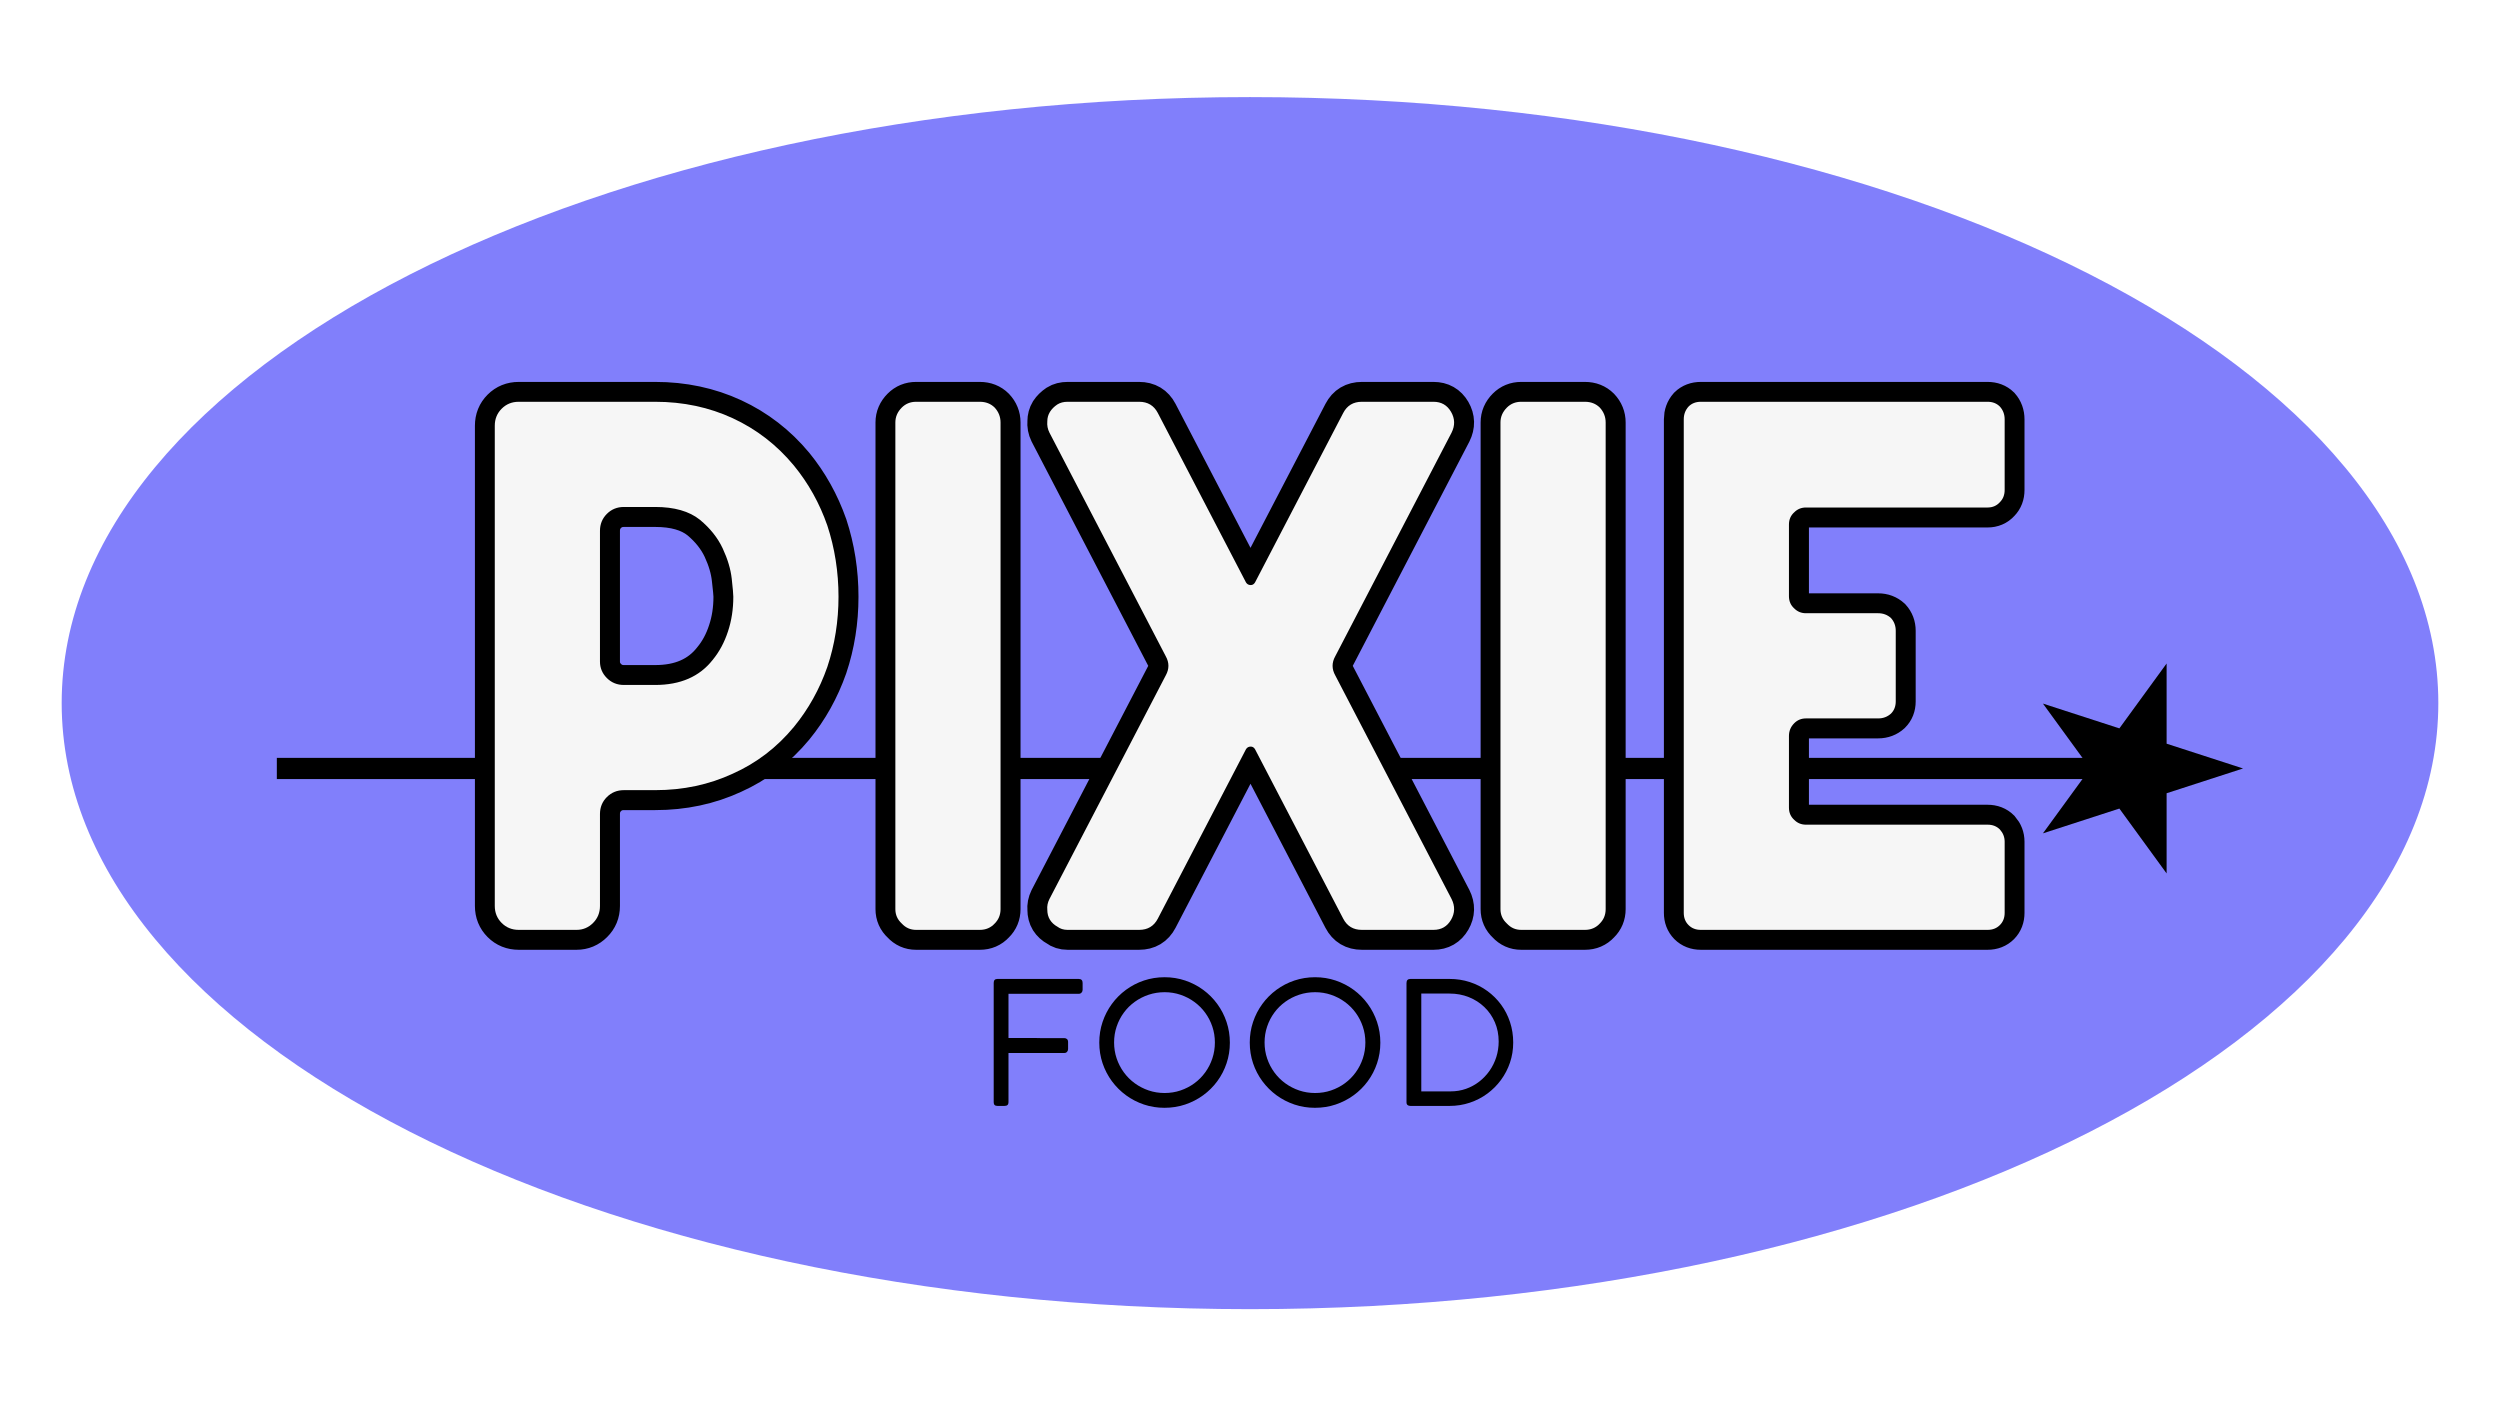
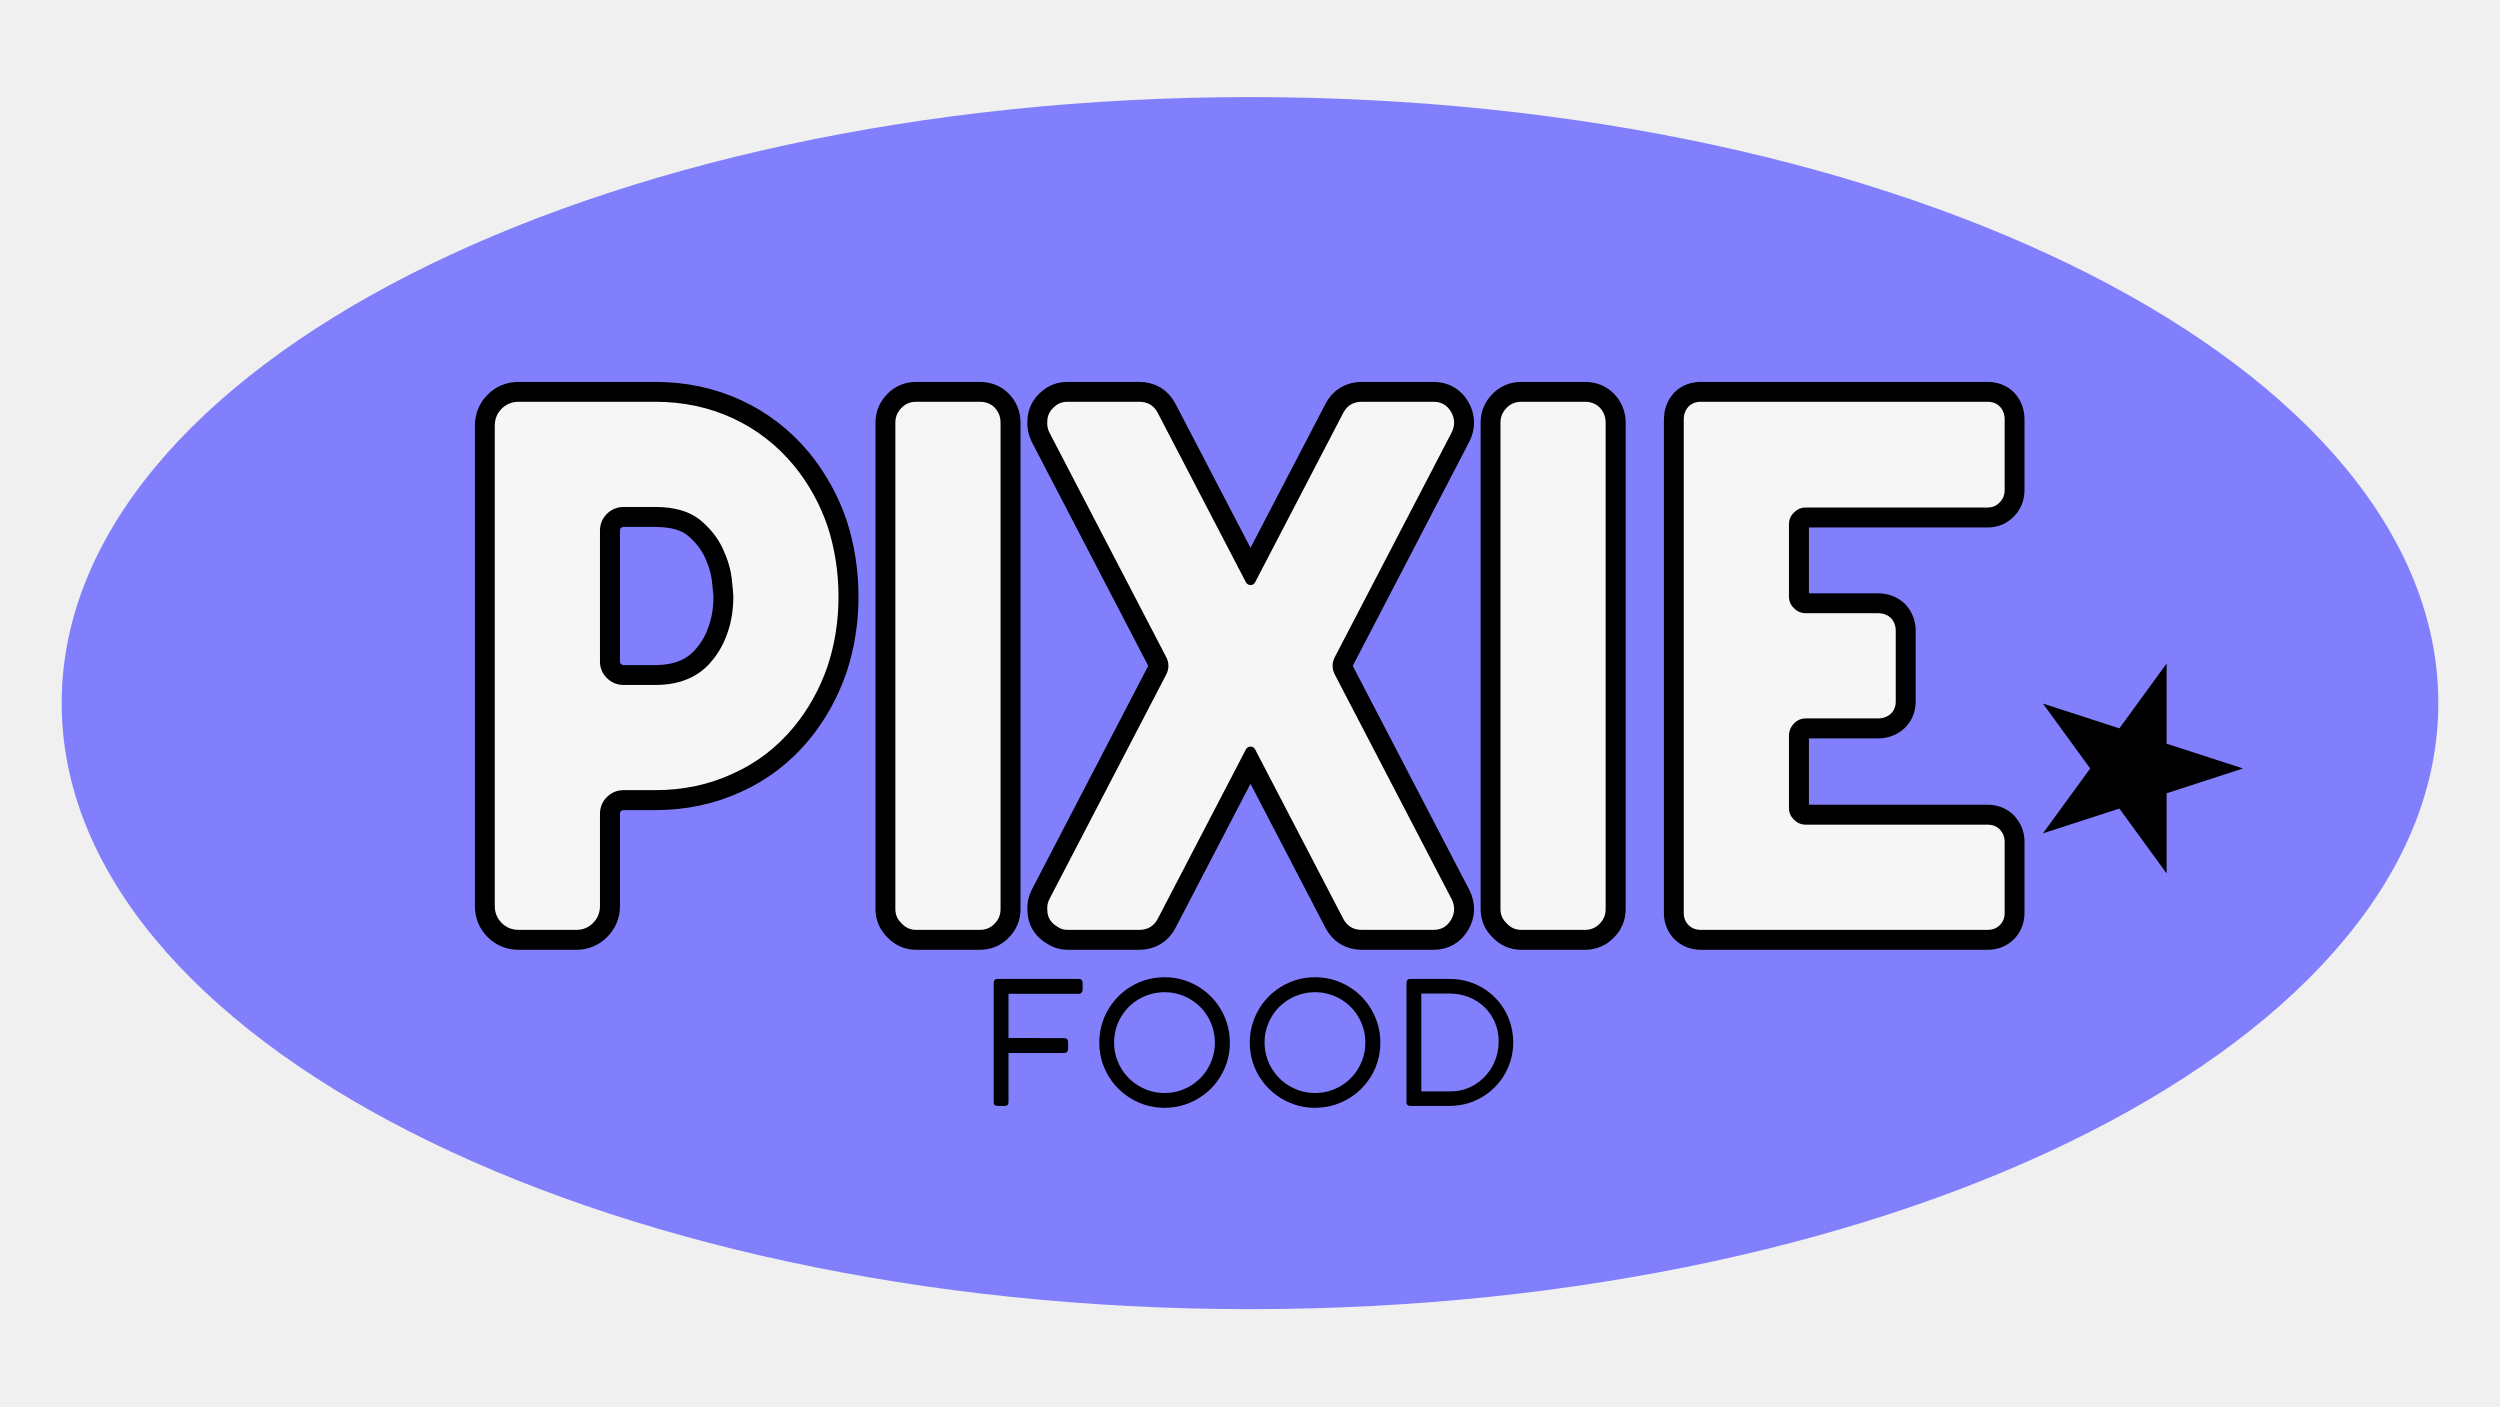
<svg xmlns="http://www.w3.org/2000/svg" width="2240" zoomAndPan="magnify" viewBox="0 0 1680 945" height="1260" preserveAspectRatio="xMidYMid meet" version="1.0">
  <defs>
    <g />
    <clipPath id="1fbc718a94">
      <path d="M 41.445 65.246 L 1638.652 65.246 L 1638.652 879.754 L 41.445 879.754 Z M 41.445 65.246 " clip-rule="nonzero" />
    </clipPath>
    <clipPath id="2f9f6becac">
      <path d="M 840 65.246 C 398.973 65.246 41.445 247.578 41.445 472.5 C 41.445 697.422 398.973 879.754 840 879.754 C 1281.027 879.754 1638.555 697.422 1638.555 472.5 C 1638.555 247.578 1281.027 65.246 840 65.246 Z M 840 65.246 " clip-rule="nonzero" />
    </clipPath>
    <clipPath id="b875c22e42">
      <path d="M 1372.855 445.867 L 1507.328 445.867 L 1507.328 587 L 1372.855 587 Z M 1372.855 445.867 " clip-rule="nonzero" />
    </clipPath>
    <clipPath id="bff000cdd6">
      <path d="M 1507.328 516.41 L 1455.965 533.062 L 1455.965 586.953 L 1424.219 543.355 L 1372.855 560.008 L 1404.602 516.41 L 1372.855 472.812 L 1424.219 489.465 L 1455.965 445.867 L 1455.965 499.758 Z M 1507.328 516.41 " clip-rule="nonzero" />
    </clipPath>
  </defs>
-   <rect x="-168" width="2016" fill="#ffffff" y="-94.5" height="1134" fill-opacity="1" />
-   <rect x="-168" width="2016" fill="#ffffff" y="-94.5" height="1134" fill-opacity="1" />
+   <rect x="-168" width="2016" fill="#ffffff" y="-94.5" height="1134" fill-opacity="0" />
+   <rect x="-168" width="2016" fill="#ffffff" y="-94.5" height="1134" fill-opacity="0" />
  <g clip-path="url(#1fbc718a94)">
    <g clip-path="url(#2f9f6becac)">
      <path fill="#817ffb" d="M 41.445 65.246 L 1638.652 65.246 L 1638.652 879.754 L 41.445 879.754 Z M 41.445 65.246 " fill-opacity="1" fill-rule="nonzero" />
    </g>
  </g>
-   <path stroke-linecap="butt" transform="matrix(0.75, 0.000000000000000051, -0.000000000000000051, 0.75, 186.03, 509.2828)" fill="none" stroke-linejoin="miter" d="M 0.002 9.498 L 1672.085 9.498 " stroke="#000000" stroke-width="19" stroke-opacity="1" stroke-miterlimit="4" />
+   <path stroke-linecap="butt" transform="matrix(0.75, 0.000000000000000051, -0.000000000000000051, 0.75, 186.03, 509.2828)" fill="none" stroke-linejoin="miter" d="M 0.002 9.498 L 1672.085 9.498 " stroke="#000000" stroke-width="19" stroke-opacity="0" stroke-miterlimit="4" />
  <g clip-path="url(#b875c22e42)">
    <g clip-path="url(#bff000cdd6)">
      <path fill="#000000" d="M 1507.328 445.867 L 1507.328 587.168 L 1372.855 587.168 L 1372.855 445.867 Z M 1507.328 445.867 " fill-opacity="1" fill-rule="nonzero" />
    </g>
  </g>
  <path stroke-linecap="butt" transform="matrix(0.75, 0, 0, 0.75, 228.6756, 153.8714)" fill="none" stroke-linejoin="miter" d="M 406.469 211.947 C 419.406 227.828 429.401 245.765 436.453 265.755 C 443.115 286.057 446.448 307.322 446.448 329.557 C 446.448 351.406 443.115 372.328 436.453 392.312 C 429.401 412.38 419.406 430.317 406.469 446.125 C 391.203 464.562 372.959 478.546 351.729 488.078 C 330.427 497.916 307.261 502.838 282.235 502.838 L 254.11 502.838 C 248.068 502.838 242.99 504.89 238.886 508.994 C 234.781 513.104 232.724 518.177 232.724 524.218 L 232.724 606.614 C 232.724 612.661 230.636 617.734 226.448 621.838 C 222.344 625.948 217.422 628 211.693 628 L 159.86 628 C 153.818 628 148.74 625.948 144.636 621.838 C 140.526 617.734 138.474 612.661 138.474 606.614 L 138.474 176.27 C 138.474 170.224 140.526 165.151 144.636 161.046 C 148.74 156.937 153.818 154.885 159.86 154.885 L 282.235 154.885 C 307.261 154.885 330.427 159.807 351.729 169.645 C 372.959 179.484 391.203 193.583 406.469 211.947 Z M 333.599 386.156 C 339.646 378.875 344.255 370.312 347.433 360.474 C 350.61 350.942 352.198 340.635 352.198 329.557 C 352.198 327.312 351.693 321.927 350.688 313.406 C 349.755 304.802 347.084 295.739 342.667 286.208 C 338.172 276.682 331.354 268.119 322.214 260.526 C 312.683 252.932 299.354 249.135 282.235 249.135 L 254.11 249.135 C 248.068 249.135 242.99 251.187 238.886 255.296 C 234.781 259.401 232.724 264.479 232.724 270.52 L 232.724 387.666 C 232.724 393.323 234.781 398.203 238.886 402.307 C 242.99 406.494 248.068 408.583 254.11 408.583 L 282.235 408.583 C 304.703 408.583 321.823 401.109 333.599 386.156 Z M 573.047 154.885 C 578.396 154.885 582.813 156.63 586.297 160.114 C 589.86 163.911 591.646 168.328 591.646 173.364 L 591.646 609.406 C 591.646 614.52 589.86 618.817 586.297 622.307 C 582.813 626.104 578.396 628 573.047 628 L 515.87 628 C 510.834 628 506.573 626.104 503.089 622.307 C 499.292 618.817 497.391 614.52 497.391 609.406 L 497.391 173.364 C 497.391 168.328 499.292 163.911 503.089 160.114 C 506.573 156.63 510.834 154.885 515.87 154.885 Z M 995.74 600.338 C 998.917 606.692 998.761 612.89 995.276 618.937 C 991.787 624.979 986.558 628 979.584 628 L 915.318 628 C 907.646 628 902.068 624.666 898.584 618.005 L 819.558 466.109 C 818.625 464.562 817.386 463.786 815.839 463.786 C 813.901 463.786 812.469 464.562 811.537 466.109 L 732.511 618.005 C 729.026 624.666 723.448 628 715.776 628 L 651.625 628 C 648.063 628 645.037 627.031 642.558 625.093 C 639.693 623.546 637.448 621.494 635.818 618.937 C 634.271 616.38 633.495 613.359 633.495 609.869 C 633.183 606.692 633.802 603.515 635.354 600.338 L 739.599 399.984 C 742.776 394.25 742.776 388.557 739.599 382.901 L 635.354 182.427 C 633.802 179.25 633.183 175.921 633.495 172.432 C 633.495 169.26 634.271 166.39 635.818 163.833 C 637.448 161.354 639.693 159.145 642.558 157.208 C 645.037 155.661 648.063 154.885 651.625 154.885 L 715.776 154.885 C 723.448 154.885 729.026 158.218 732.511 164.88 L 811.537 316.656 C 812.469 318.286 813.901 319.099 815.839 319.099 C 817.386 319.099 818.625 318.286 819.558 316.656 L 898.584 164.88 C 902.068 158.218 907.646 154.885 915.318 154.885 L 979.584 154.885 C 986.558 154.885 991.787 157.869 995.276 163.833 C 998.761 169.88 998.917 176.078 995.74 182.427 L 891.495 382.901 C 888.318 388.557 888.318 394.25 891.495 399.984 Z M 1115.235 154.885 C 1120.578 154.885 1124.995 156.63 1128.485 160.114 C 1132.047 163.911 1133.828 168.328 1133.828 173.364 L 1133.828 609.406 C 1133.828 614.52 1132.047 618.817 1128.485 622.307 C 1124.995 626.104 1120.578 628 1115.235 628 L 1058.058 628 C 1053.021 628 1048.761 626.104 1045.271 622.307 C 1041.474 618.817 1039.578 614.52 1039.578 609.406 L 1039.578 173.364 C 1039.578 168.328 1041.474 163.911 1045.271 160.114 C 1048.761 156.63 1053.021 154.885 1058.058 154.885 Z M 1313.276 249.604 C 1309.094 249.604 1305.568 251.036 1302.703 253.901 C 1299.604 256.692 1298.052 260.333 1298.052 264.828 L 1298.052 329.093 C 1298.052 333.51 1299.604 337.151 1302.703 340.015 C 1305.568 342.885 1309.094 344.317 1313.276 344.317 L 1378.011 344.317 C 1382.427 344.317 1386.224 345.75 1389.401 348.619 C 1392.266 351.791 1393.698 355.588 1393.698 360.005 L 1393.698 423.343 C 1393.698 427.76 1392.266 431.401 1389.401 434.27 C 1386.224 437.135 1382.427 438.567 1378.011 438.567 L 1313.276 438.567 C 1309.094 438.567 1305.568 440 1302.703 442.869 C 1299.604 446.046 1298.052 449.843 1298.052 454.255 L 1298.052 518.526 C 1298.052 522.942 1299.604 526.583 1302.703 529.448 C 1305.568 532.317 1309.094 533.75 1313.276 533.75 L 1475.979 533.75 C 1480.474 533.75 1484.157 535.182 1487.021 538.046 C 1489.813 541.224 1491.203 544.869 1491.203 548.974 L 1491.203 612.776 C 1491.203 617.192 1489.813 620.833 1487.021 623.698 C 1484.157 626.567 1480.474 628 1475.979 628 L 1219.026 628 C 1214.532 628 1210.854 626.567 1207.985 623.698 C 1205.198 620.833 1203.802 617.192 1203.802 612.776 L 1203.802 170.572 C 1203.802 166.083 1205.198 162.244 1207.985 159.067 C 1210.854 156.281 1214.532 154.885 1219.026 154.885 L 1475.979 154.885 C 1480.474 154.885 1484.157 156.281 1487.021 159.067 C 1489.813 162.244 1491.203 166.083 1491.203 170.572 L 1491.203 233.911 C 1491.203 238.328 1489.813 241.968 1487.021 244.838 C 1484.157 248.015 1480.474 249.604 1475.979 249.604 Z M 1313.276 249.604 " stroke="#000000" stroke-width="35.702" stroke-opacity="1" stroke-miterlimit="4" />
  <g fill="#f6f6f6" fill-opacity="1">
    <g transform="translate(289.6483, 624.8714)">
      <g>
        <path d="M 243.844 -312.031 C 253.602 -300.133 261.098 -286.688 266.328 -271.688 C 271.328 -256.457 273.828 -240.508 273.828 -223.844 C 273.828 -207.426 271.328 -191.719 266.328 -176.719 C 261.098 -161.727 253.602 -148.281 243.844 -136.375 C 232.414 -122.57 218.727 -112.102 202.781 -104.969 C 186.832 -97.582 169.457 -93.891 150.656 -93.891 L 129.594 -93.891 C 125.07 -93.891 121.266 -92.344 118.172 -89.25 C 115.078 -86.156 113.531 -82.348 113.531 -77.828 L 113.531 -16.062 C 113.531 -11.539 111.984 -7.734 108.891 -4.641 C 105.797 -1.547 102.109 0 97.828 0 L 58.906 0 C 54.383 0 50.578 -1.547 47.484 -4.641 C 44.391 -7.734 42.844 -11.539 42.844 -16.062 L 42.844 -338.812 C 42.844 -343.332 44.391 -347.141 47.484 -350.234 C 50.578 -353.328 54.383 -354.875 58.906 -354.875 L 150.656 -354.875 C 169.457 -354.875 186.832 -351.188 202.781 -343.812 C 218.727 -336.426 232.414 -325.832 243.844 -312.031 Z M 189.219 -181.359 C 193.738 -186.836 197.191 -193.266 199.578 -200.641 C 201.953 -207.785 203.141 -215.52 203.141 -223.844 C 203.141 -225.508 202.785 -229.555 202.078 -235.984 C 201.359 -242.41 199.332 -249.195 196 -256.344 C 192.664 -263.477 187.551 -269.898 180.656 -275.609 C 173.508 -281.328 163.508 -284.188 150.656 -284.188 L 129.594 -284.188 C 125.07 -284.188 121.266 -282.641 118.172 -279.547 C 115.078 -276.453 113.531 -272.645 113.531 -268.125 L 113.531 -180.297 C 113.531 -176.004 115.078 -172.312 118.172 -169.219 C 121.266 -166.125 125.07 -164.578 129.594 -164.578 L 150.656 -164.578 C 167.562 -164.578 180.414 -170.172 189.219 -181.359 Z M 189.219 -181.359 " />
      </g>
    </g>
  </g>
  <g fill="#f6f6f6" fill-opacity="1">
    <g transform="translate(558.8367, 624.8714)">
      <g>
        <path d="M 99.609 -354.875 C 103.648 -354.875 106.984 -353.566 109.609 -350.953 C 112.223 -348.086 113.531 -344.754 113.531 -340.953 L 113.531 -13.922 C 113.531 -10.117 112.223 -6.906 109.609 -4.281 C 106.984 -1.426 103.648 0 99.609 0 L 56.766 0 C 52.953 0 49.738 -1.426 47.125 -4.281 C 44.27 -6.906 42.844 -10.117 42.844 -13.922 L 42.844 -340.953 C 42.844 -344.754 44.27 -348.086 47.125 -350.953 C 49.738 -353.566 52.953 -354.875 56.766 -354.875 Z M 99.609 -354.875 " />
      </g>
    </g>
  </g>
  <g fill="#f6f6f6" fill-opacity="1">
    <g transform="translate(682.0061, 624.8714)">
      <g>
        <path d="M 293.469 -20.703 C 295.844 -15.941 295.723 -11.301 293.109 -6.781 C 290.492 -2.258 286.566 0 281.328 0 L 233.125 0 C 227.414 0 223.254 -2.5 220.641 -7.5 L 161.375 -121.391 C 160.656 -122.578 159.703 -123.172 158.516 -123.172 C 157.086 -123.172 156.016 -122.578 155.297 -121.391 L 96.031 -7.5 C 93.414 -2.5 89.254 0 83.547 0 L 35.344 0 C 32.727 0 30.469 -0.711 28.562 -2.141 C 26.414 -3.328 24.75 -4.875 23.562 -6.781 C 22.375 -8.688 21.781 -10.945 21.781 -13.562 C 21.539 -15.945 22.016 -18.328 23.203 -20.703 L 101.391 -171.016 C 103.773 -175.297 103.773 -179.578 101.391 -183.859 L 23.203 -334.172 C 22.016 -336.547 21.539 -339.039 21.781 -341.656 C 21.781 -344.039 22.375 -346.188 23.562 -348.094 C 24.75 -350 26.414 -351.664 28.562 -353.094 C 30.469 -354.281 32.727 -354.875 35.344 -354.875 L 83.547 -354.875 C 89.254 -354.875 93.414 -352.375 96.031 -347.375 L 155.297 -233.484 C 156.016 -232.297 157.086 -231.703 158.516 -231.703 C 159.703 -231.703 160.656 -232.297 161.375 -233.484 L 220.641 -347.375 C 223.254 -352.375 227.414 -354.875 233.125 -354.875 L 281.328 -354.875 C 286.566 -354.875 290.492 -352.613 293.109 -348.094 C 295.723 -343.57 295.844 -338.93 293.469 -334.172 L 215.281 -183.859 C 212.895 -179.578 212.895 -175.297 215.281 -171.016 Z M 293.469 -20.703 " />
      </g>
    </g>
  </g>
  <g fill="#f6f6f6" fill-opacity="1">
    <g transform="translate(965.4751, 624.8714)">
      <g>
        <path d="M 99.609 -354.875 C 103.648 -354.875 106.984 -353.566 109.609 -350.953 C 112.223 -348.086 113.531 -344.754 113.531 -340.953 L 113.531 -13.922 C 113.531 -10.117 112.223 -6.906 109.609 -4.281 C 106.984 -1.426 103.648 0 99.609 0 L 56.766 0 C 52.953 0 49.738 -1.426 47.125 -4.281 C 44.27 -6.906 42.844 -10.117 42.844 -13.922 L 42.844 -340.953 C 42.844 -344.754 44.27 -348.086 47.125 -350.953 C 49.738 -353.566 52.953 -354.875 56.766 -354.875 Z M 99.609 -354.875 " />
      </g>
    </g>
  </g>
  <g fill="#f6f6f6" fill-opacity="1">
    <g transform="translate(1088.645, 624.8714)">
      <g>
        <path d="M 124.953 -283.828 C 121.859 -283.828 119.238 -282.754 117.094 -280.609 C 114.719 -278.473 113.531 -275.738 113.531 -272.406 L 113.531 -224.203 C 113.531 -220.867 114.719 -218.133 117.094 -216 C 119.238 -213.852 121.859 -212.781 124.953 -212.781 L 173.516 -212.781 C 176.836 -212.781 179.691 -211.707 182.078 -209.562 C 184.223 -207.188 185.297 -204.332 185.297 -201 L 185.297 -153.516 C 185.297 -150.18 184.223 -147.445 182.078 -145.312 C 179.691 -143.164 176.836 -142.094 173.516 -142.094 L 124.953 -142.094 C 121.859 -142.094 119.238 -141.02 117.094 -138.875 C 114.719 -136.5 113.531 -133.645 113.531 -130.312 L 113.531 -82.109 C 113.531 -78.773 114.719 -76.039 117.094 -73.906 C 119.238 -71.758 121.859 -70.688 124.953 -70.688 L 247.062 -70.688 C 250.383 -70.688 253.117 -69.613 255.266 -67.469 C 257.41 -65.094 258.484 -62.359 258.484 -59.266 L 258.484 -11.422 C 258.484 -8.086 257.41 -5.352 255.266 -3.219 C 253.117 -1.07 250.383 0 247.062 0 L 54.266 0 C 50.93 0 48.195 -1.07 46.062 -3.219 C 43.914 -5.352 42.844 -8.086 42.844 -11.422 L 42.844 -343.094 C 42.844 -346.426 43.914 -349.281 46.062 -351.656 C 48.195 -353.801 50.93 -354.875 54.266 -354.875 L 247.062 -354.875 C 250.383 -354.875 253.117 -353.801 255.266 -351.656 C 257.41 -349.281 258.484 -346.426 258.484 -343.094 L 258.484 -295.609 C 258.484 -292.273 257.41 -289.535 255.266 -287.391 C 253.117 -285.016 250.383 -283.828 247.062 -283.828 Z M 124.953 -283.828 " />
      </g>
    </g>
  </g>
  <g fill="#000000" fill-opacity="1">
    <g transform="translate(658.4532, 743.1764)">
      <g>
        <path d="M 16.547 0 L 11.844 0 C 10.156 0 9.312 -0.801 9.312 -2.406 L 9.312 -82.688 C 9.312 -84.445 10.156 -85.328 11.844 -85.328 L 66.422 -85.328 C 68.18 -85.328 69.062 -84.426 69.062 -82.625 L 69.062 -77.969 C 69.062 -77.25 68.812 -76.629 68.312 -76.109 C 67.82 -75.586 67.191 -75.328 66.422 -75.328 L 19.25 -75.328 L 19.25 -45.625 L 37.984 -45.625 C 38.785 -45.582 39.781 -45.562 40.969 -45.562 C 42.156 -45.562 43.516 -45.562 45.047 -45.562 L 56.766 -45.562 C 57.492 -45.562 58.098 -45.344 58.578 -44.906 C 59.055 -44.469 59.297 -43.805 59.297 -42.922 L 59.297 -38.219 C 59.297 -37.488 59.066 -36.863 58.609 -36.344 C 58.148 -35.82 57.535 -35.562 56.766 -35.562 L 19.25 -35.562 L 19.25 -2.406 C 19.25 -0.801 18.348 0 16.547 0 Z M 16.547 0 " />
      </g>
    </g>
  </g>
  <g fill="#000000" fill-opacity="1">
    <g transform="translate(733.6072, 743.1764)">
      <g>
        <path d="M 48.906 1.266 C 44.07 1.266 39.473 0.531 35.109 -0.938 C 30.742 -2.414 26.738 -4.484 23.094 -7.141 C 19.457 -9.805 16.285 -12.969 13.578 -16.625 C 10.879 -20.289 8.789 -24.316 7.312 -28.703 C 5.844 -33.086 5.109 -37.711 5.109 -42.578 C 5.109 -47.398 5.844 -52.004 7.312 -56.391 C 8.789 -60.785 10.863 -64.812 13.531 -68.469 C 16.195 -72.125 19.359 -75.301 23.016 -78 C 26.672 -80.695 30.703 -82.785 35.109 -84.266 C 39.516 -85.742 44.148 -86.484 49.016 -86.484 C 53.836 -86.484 58.441 -85.742 62.828 -84.266 C 67.211 -82.785 71.234 -80.707 74.891 -78.031 C 78.555 -75.352 81.727 -72.176 84.406 -68.5 C 87.094 -64.82 89.172 -60.785 90.641 -56.391 C 92.117 -52.004 92.859 -47.363 92.859 -42.469 C 92.859 -37.633 92.117 -33.023 90.641 -28.641 C 89.172 -24.254 87.094 -20.238 84.406 -16.594 C 81.727 -12.957 78.555 -9.805 74.891 -7.141 C 71.234 -4.484 67.211 -2.414 62.828 -0.938 C 58.441 0.531 53.801 1.266 48.906 1.266 Z M 49.016 -8.672 C 52.766 -8.672 56.332 -9.242 59.719 -10.391 C 63.113 -11.547 66.219 -13.156 69.031 -15.219 C 71.852 -17.289 74.285 -19.742 76.328 -22.578 C 78.379 -25.41 79.969 -28.52 81.094 -31.906 C 82.227 -35.301 82.797 -38.879 82.797 -42.641 C 82.797 -46.348 82.227 -49.891 81.094 -53.266 C 79.969 -56.641 78.379 -59.734 76.328 -62.547 C 74.285 -65.359 71.852 -67.797 69.031 -69.859 C 66.219 -71.93 63.113 -73.539 59.719 -74.688 C 56.332 -75.844 52.766 -76.422 49.016 -76.422 C 45.266 -76.422 41.691 -75.852 38.297 -74.719 C 34.91 -73.594 31.797 -72.004 28.953 -69.953 C 26.117 -67.91 23.664 -65.477 21.594 -62.656 C 19.531 -59.844 17.926 -56.738 16.781 -53.344 C 15.633 -49.957 15.062 -46.391 15.062 -42.641 C 15.062 -38.879 15.633 -35.301 16.781 -31.906 C 17.926 -28.52 19.531 -25.41 21.594 -22.578 C 23.664 -19.742 26.117 -17.289 28.953 -15.219 C 31.797 -13.156 34.91 -11.547 38.297 -10.391 C 41.691 -9.242 45.266 -8.672 49.016 -8.672 Z M 49.016 -8.672 " />
      </g>
    </g>
  </g>
  <g fill="#000000" fill-opacity="1">
    <g transform="translate(834.7317, 743.1764)">
      <g>
        <path d="M 48.906 1.266 C 44.07 1.266 39.473 0.531 35.109 -0.938 C 30.742 -2.414 26.738 -4.484 23.094 -7.141 C 19.457 -9.805 16.285 -12.969 13.578 -16.625 C 10.879 -20.289 8.789 -24.316 7.312 -28.703 C 5.844 -33.086 5.109 -37.711 5.109 -42.578 C 5.109 -47.398 5.844 -52.004 7.312 -56.391 C 8.789 -60.785 10.863 -64.812 13.531 -68.469 C 16.195 -72.125 19.359 -75.301 23.016 -78 C 26.672 -80.695 30.703 -82.785 35.109 -84.266 C 39.516 -85.742 44.148 -86.484 49.016 -86.484 C 53.836 -86.484 58.441 -85.742 62.828 -84.266 C 67.211 -82.785 71.234 -80.707 74.891 -78.031 C 78.555 -75.352 81.727 -72.176 84.406 -68.5 C 87.094 -64.82 89.172 -60.785 90.641 -56.391 C 92.117 -52.004 92.859 -47.363 92.859 -42.469 C 92.859 -37.633 92.117 -33.023 90.641 -28.641 C 89.172 -24.254 87.094 -20.238 84.406 -16.594 C 81.727 -12.957 78.555 -9.805 74.891 -7.141 C 71.234 -4.484 67.211 -2.414 62.828 -0.938 C 58.441 0.531 53.801 1.266 48.906 1.266 Z M 49.016 -8.672 C 52.766 -8.672 56.332 -9.242 59.719 -10.391 C 63.113 -11.547 66.219 -13.156 69.031 -15.219 C 71.852 -17.289 74.285 -19.742 76.328 -22.578 C 78.379 -25.41 79.969 -28.52 81.094 -31.906 C 82.227 -35.301 82.797 -38.879 82.797 -42.641 C 82.797 -46.348 82.227 -49.891 81.094 -53.266 C 79.969 -56.641 78.379 -59.734 76.328 -62.547 C 74.285 -65.359 71.852 -67.797 69.031 -69.859 C 66.219 -71.93 63.113 -73.539 59.719 -74.688 C 56.332 -75.844 52.766 -76.422 49.016 -76.422 C 45.266 -76.422 41.691 -75.852 38.297 -74.719 C 34.91 -73.594 31.797 -72.004 28.953 -69.953 C 26.117 -67.91 23.664 -65.477 21.594 -62.656 C 19.531 -59.844 17.926 -56.738 16.781 -53.344 C 15.633 -49.957 15.062 -46.391 15.062 -42.641 C 15.062 -38.879 15.633 -35.301 16.781 -31.906 C 17.926 -28.52 19.531 -25.41 21.594 -22.578 C 23.664 -19.742 26.117 -17.289 28.953 -15.219 C 31.797 -13.156 34.91 -11.547 38.297 -10.391 C 41.691 -9.242 45.266 -8.672 49.016 -8.672 Z M 49.016 -8.672 " />
      </g>
    </g>
  </g>
  <g fill="#000000" fill-opacity="1">
    <g transform="translate(935.8563, 743.1764)">
      <g>
        <path d="M 38.266 0 L 11.953 0 C 11.148 0 10.508 -0.191 10.031 -0.578 C 9.551 -0.961 9.312 -1.594 9.312 -2.469 L 9.312 -82.578 C 9.312 -84.41 10.191 -85.328 11.953 -85.328 L 38.266 -85.328 C 43.016 -85.328 47.535 -84.629 51.828 -83.234 C 56.117 -81.836 60.047 -79.844 63.609 -77.25 C 67.172 -74.664 70.254 -71.602 72.859 -68.062 C 75.461 -64.52 77.473 -60.594 78.891 -56.281 C 80.305 -51.969 81.016 -47.398 81.016 -42.578 C 81.016 -37.867 80.297 -33.383 78.859 -29.125 C 77.422 -24.875 75.398 -20.977 72.797 -17.438 C 70.191 -13.895 67.117 -10.82 63.578 -8.219 C 60.035 -5.613 56.117 -3.594 51.828 -2.156 C 47.535 -0.719 43.016 0 38.266 0 Z M 19.25 -9.766 L 38.953 -9.766 C 42.598 -9.766 46.047 -10.336 49.297 -11.484 C 52.555 -12.641 55.523 -14.258 58.203 -16.344 C 60.891 -18.438 63.207 -20.879 65.156 -23.672 C 67.113 -26.473 68.617 -29.535 69.672 -32.859 C 70.723 -36.191 71.25 -39.66 71.25 -43.266 C 71.25 -47.941 70.406 -52.242 68.719 -56.172 C 67.031 -60.098 64.68 -63.504 61.672 -66.391 C 58.672 -69.285 55.176 -71.523 51.188 -73.109 C 47.207 -74.703 42.898 -75.5 38.266 -75.5 L 19.25 -75.5 Z M 19.25 -9.766 " />
      </g>
    </g>
  </g>
</svg>
